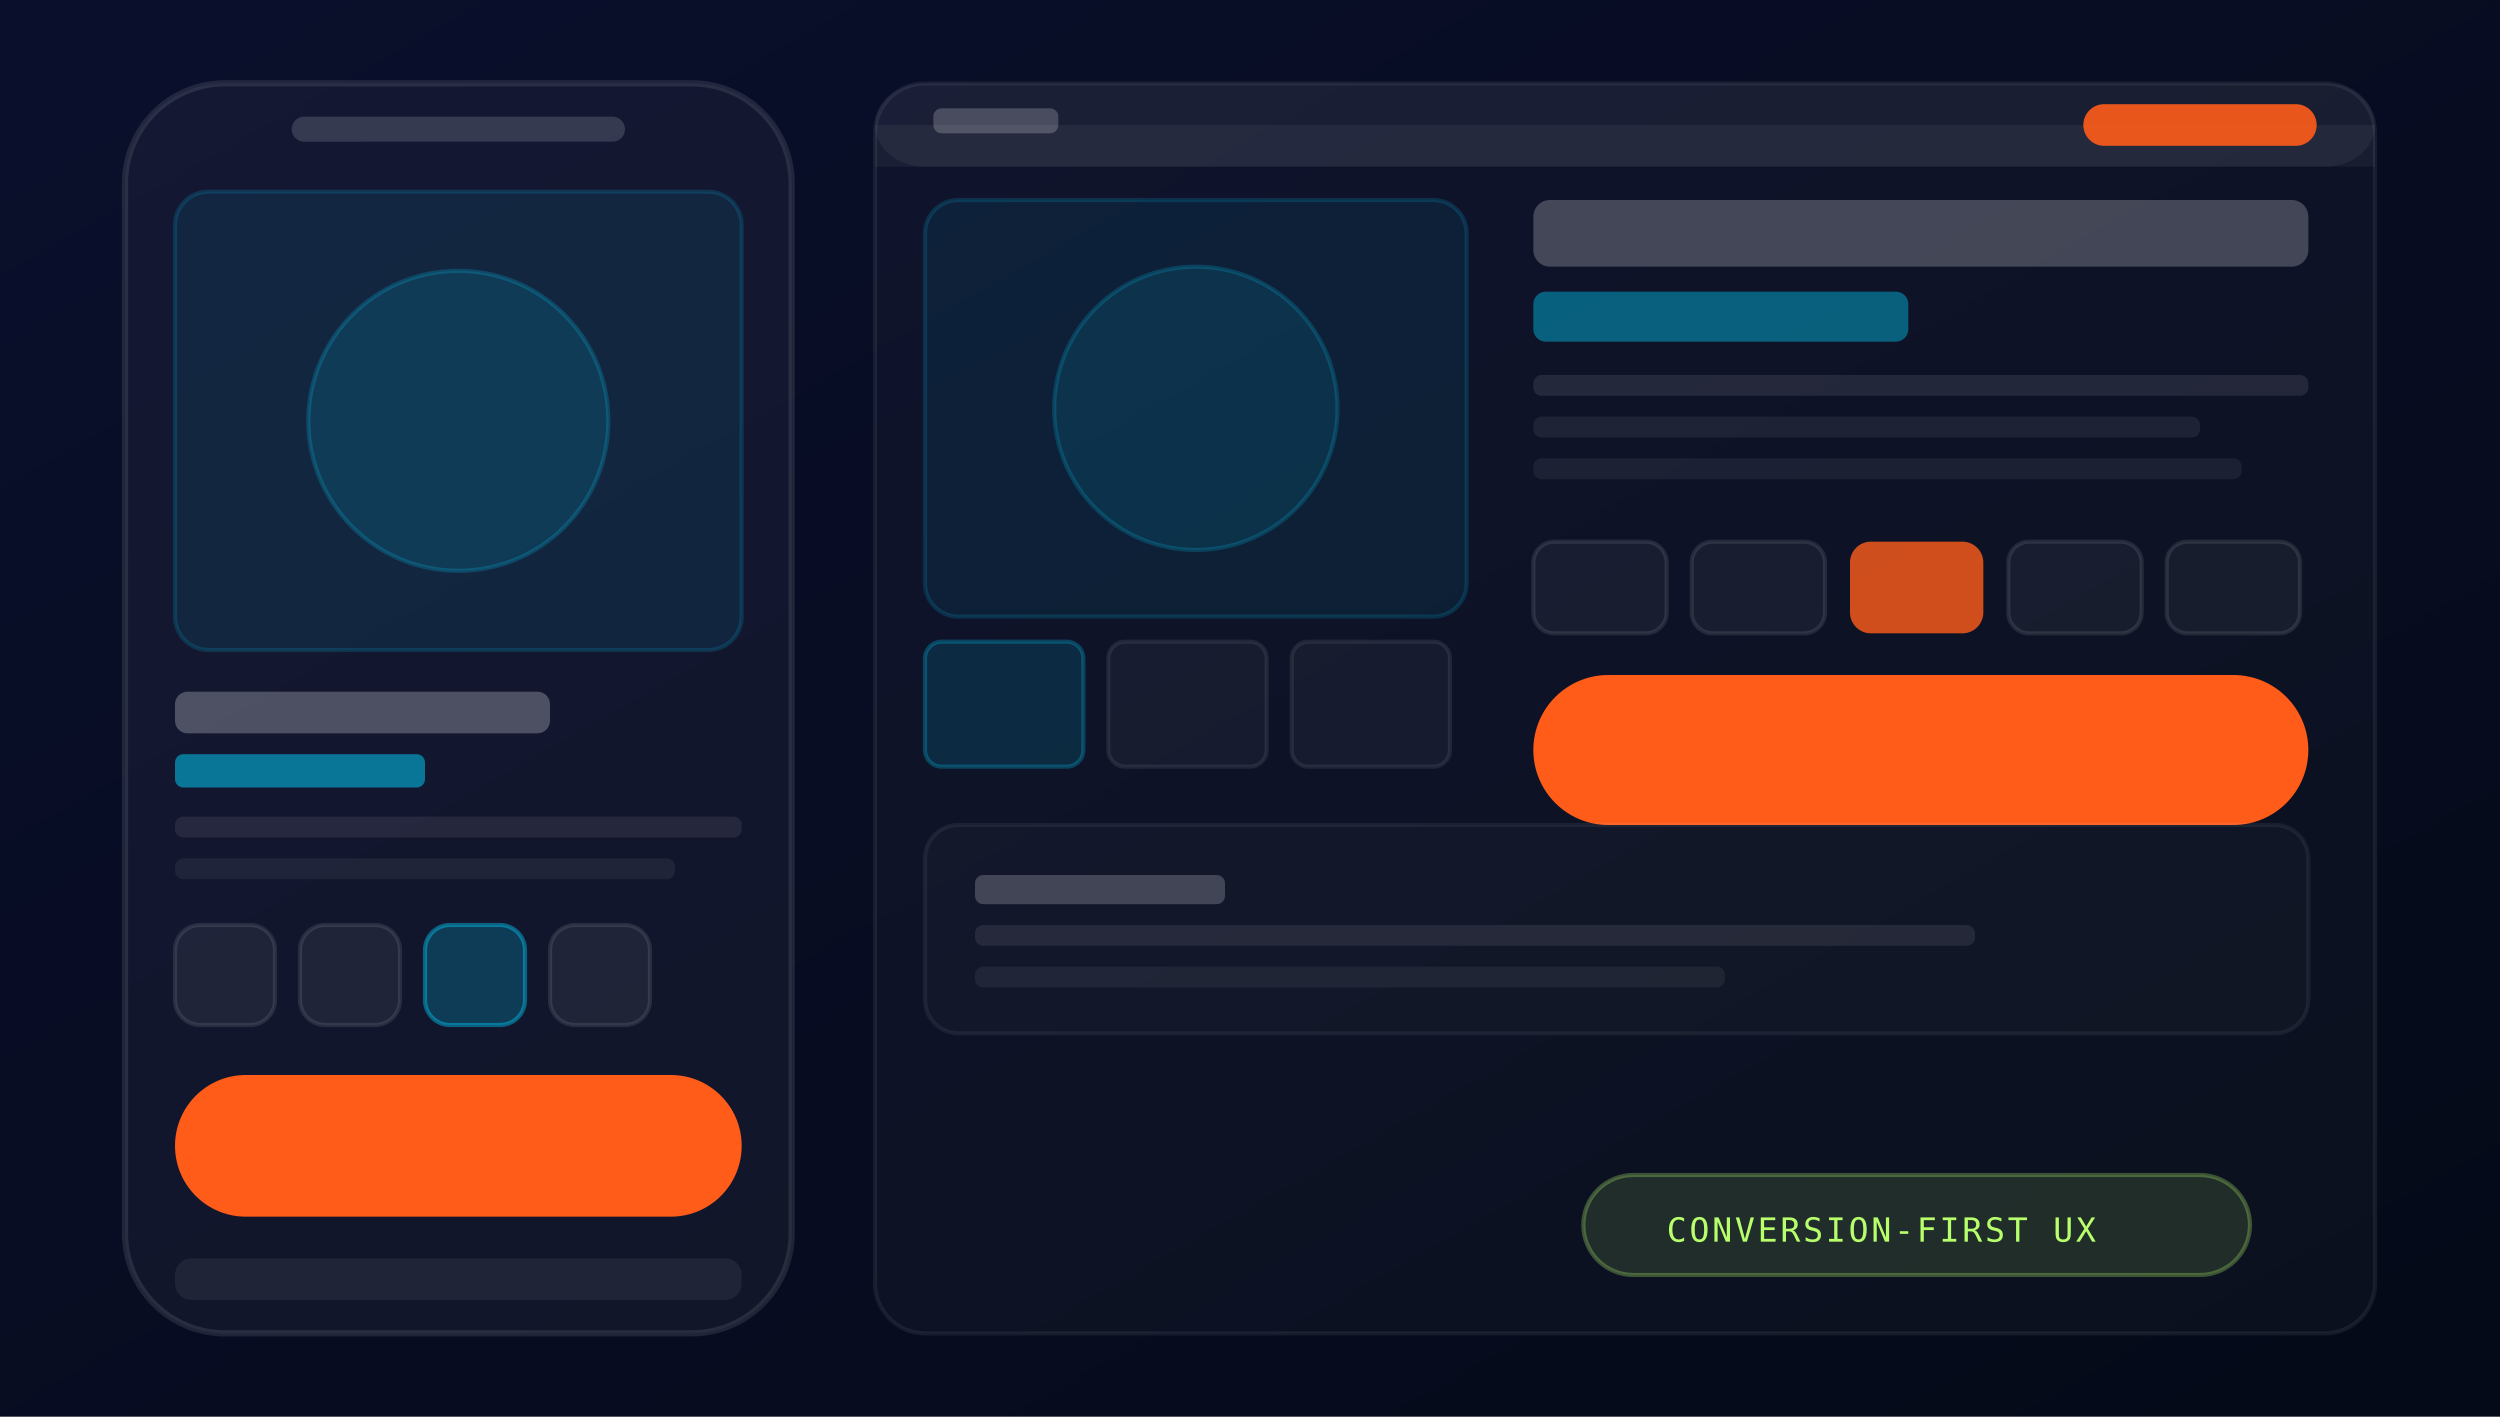
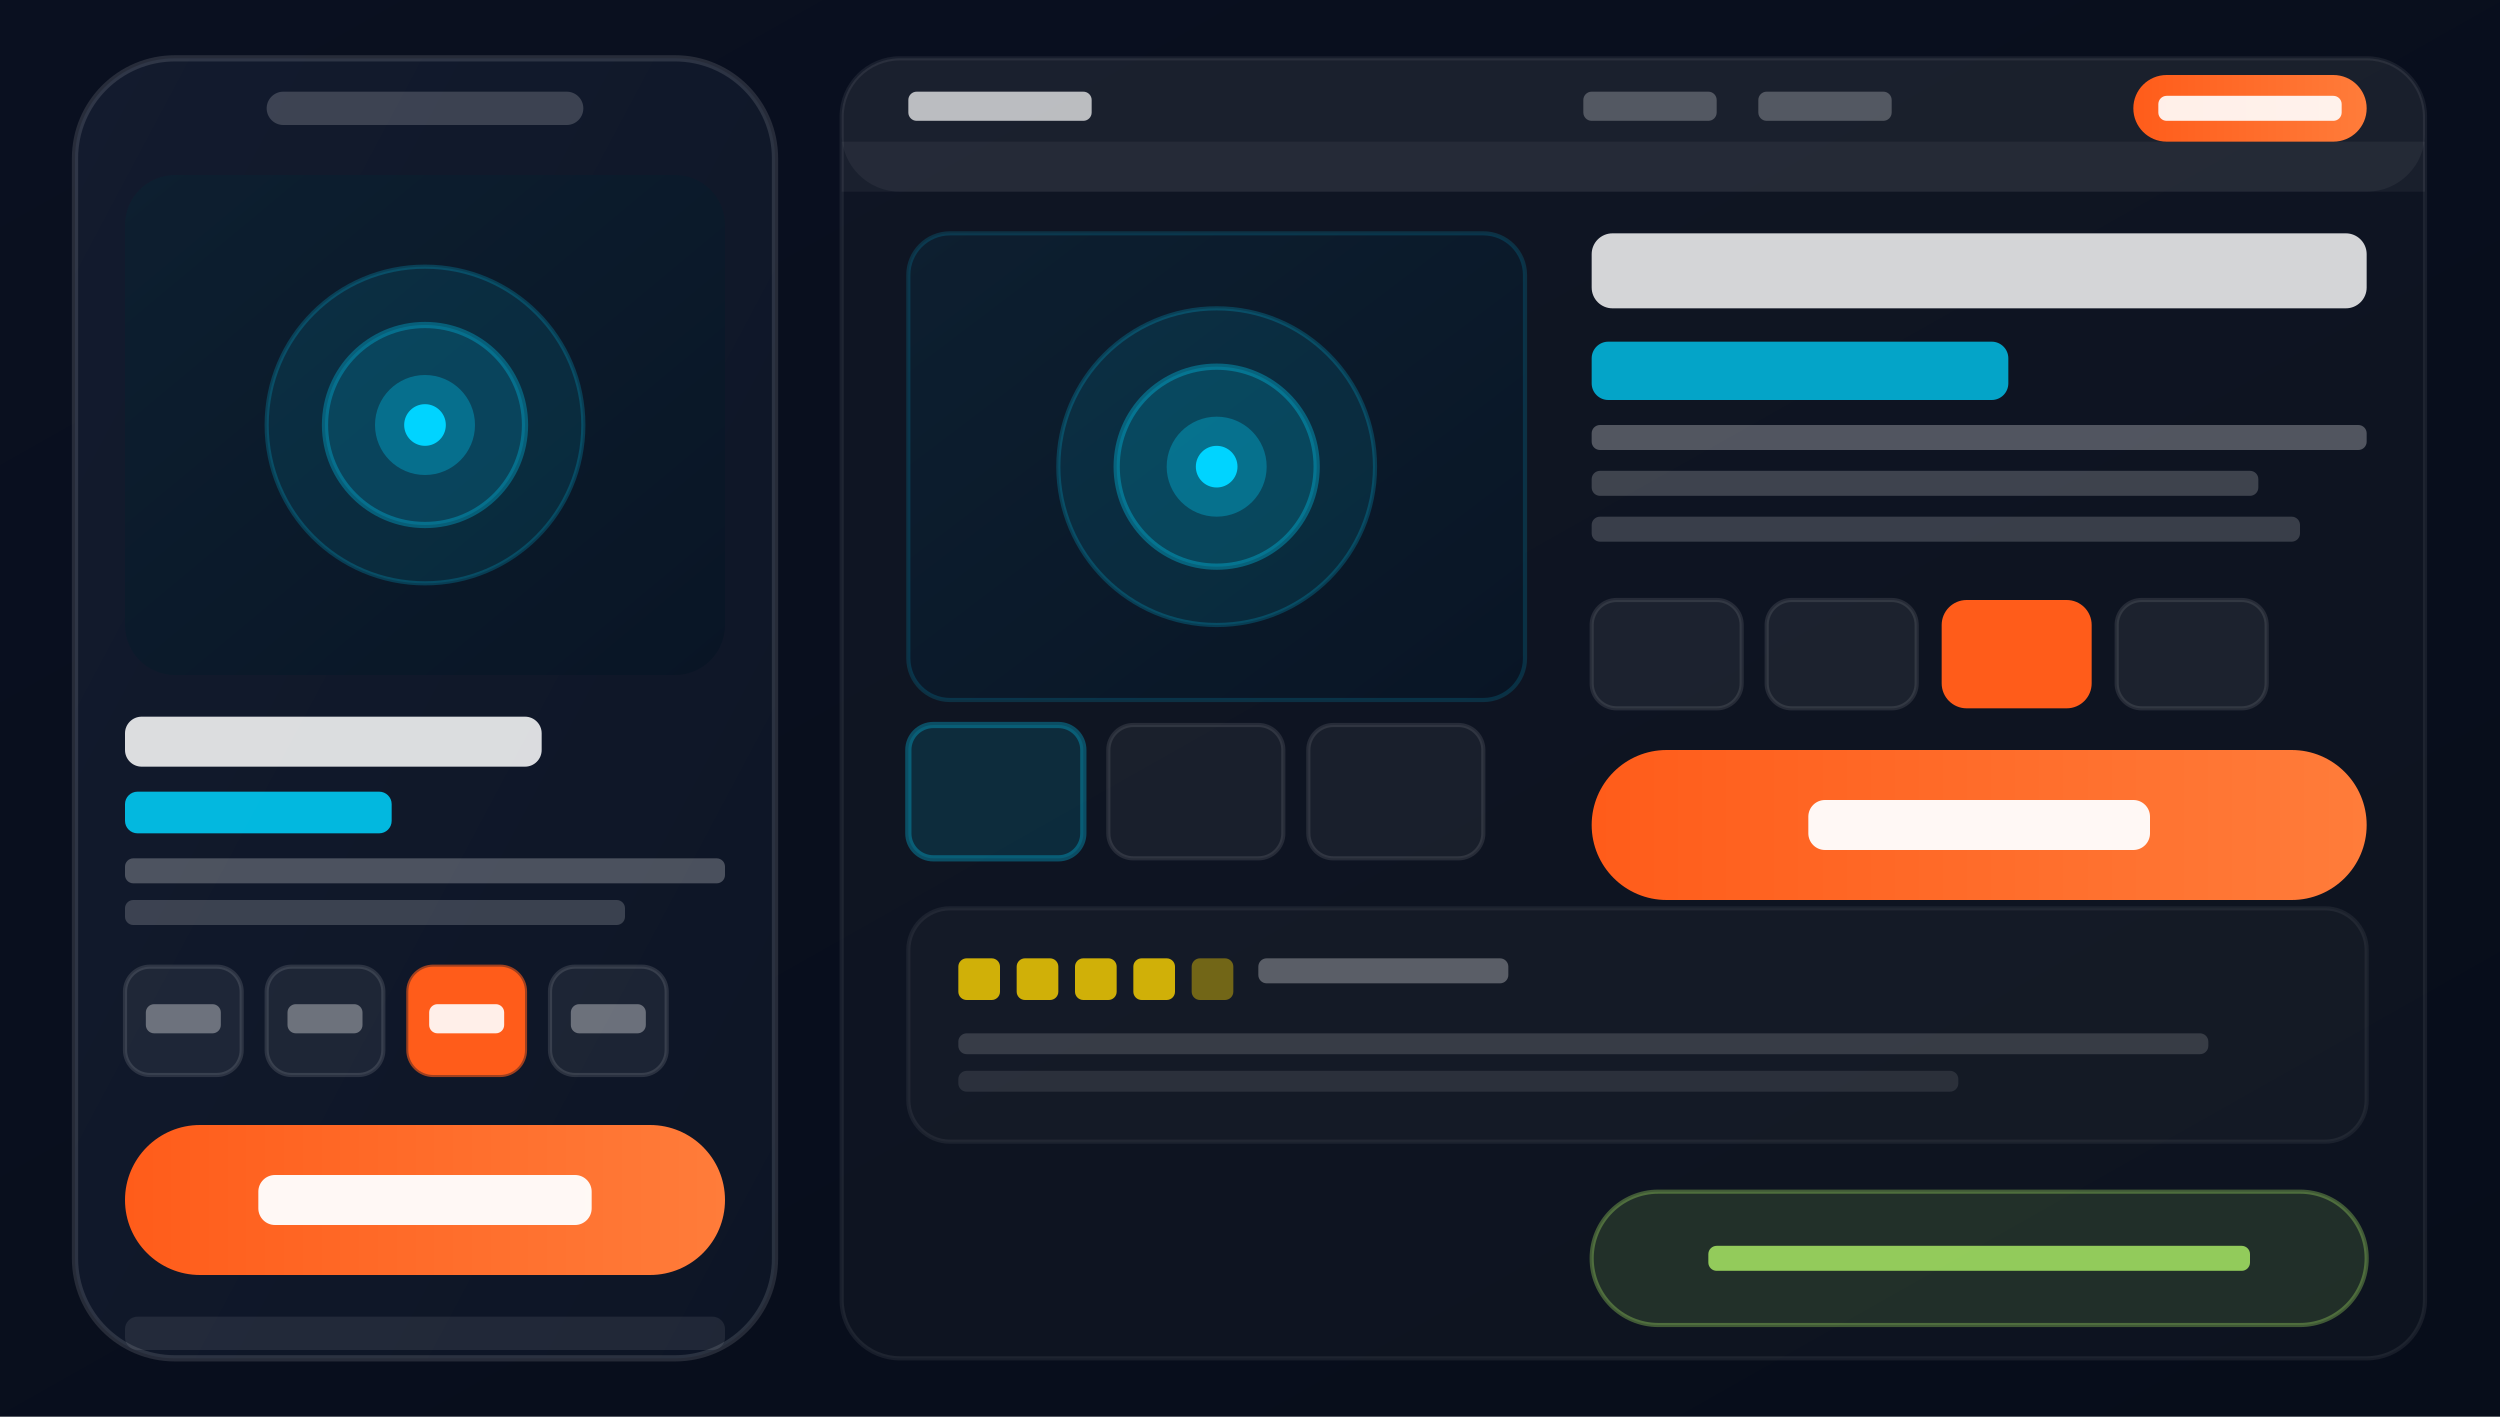
<svg xmlns="http://www.w3.org/2000/svg" viewBox="0 0 600 340" fill="none">
  <defs>
    <linearGradient id="bg" x1="0" y1="0" x2="1" y2="1">
-       <stop offset="0%" stop-color="#0a0f2c" />
-       <stop offset="100%" stop-color="#050a18" />
+       <stop offset="0%" stop-color="#0a1020" />
+       <stop offset="100%" stop-color="#070d1a" />
+     </linearGradient>
+     <linearGradient id="phone" x1="0" y1="0" x2="1" y2="1">
+       <stop offset="0%" stop-color="#131b2e" />
+       <stop offset="100%" stop-color="#0d1525" />
+     </linearGradient>
+     <linearGradient id="product" x1="0" y1="0" x2="1" y2="1">
+       <stop offset="0%" stop-color="#0d1f30" />
+       <stop offset="100%" stop-color="#091525" />
+     </linearGradient>
+     <linearGradient id="btn" x1="0" y1="0" x2="1" y2="0">
+       <stop offset="0%" stop-color="#FF5C1A" />
+       <stop offset="100%" stop-color="#ff7c3a" />
    </linearGradient>
  </defs>
  <rect width="600" height="340" fill="url(#bg)" />
-   <rect x="30" y="20" width="160" height="300" rx="24" fill="rgba(255,255,255,0.04)" stroke="rgba(255,255,255,0.1)" stroke-width="1.5" />
-   <rect x="70" y="28" width="80" height="6" rx="3" fill="rgba(255,255,255,0.15)" />
-   <rect x="42" y="46" width="136" height="110" rx="8" fill="rgba(0,212,255,0.08)" stroke="rgba(0,212,255,0.15)" />
-   <circle cx="110" cy="101" r="36" fill="rgba(0,212,255,0.12)" stroke="rgba(0,212,255,0.2)" />
-   <rect x="42" y="166" width="90" height="10" rx="3" fill="rgba(255,255,255,0.25)" />
-   <rect x="42" y="181" width="60" height="8" rx="2" fill="rgba(0,212,255,0.5)" />
-   <rect x="42" y="196" width="136" height="5" rx="2" fill="rgba(255,255,255,0.08)" />
-   <rect x="42" y="206" width="120" height="5" rx="2" fill="rgba(255,255,255,0.06)" />
-   <rect x="42" y="222" width="24" height="24" rx="6" fill="rgba(255,255,255,0.06)" stroke="rgba(255,255,255,0.1)" />
-   <rect x="72" y="222" width="24" height="24" rx="6" fill="rgba(255,255,255,0.06)" stroke="rgba(255,255,255,0.1)" />
-   <rect x="102" y="222" width="24" height="24" rx="6" fill="rgba(0,212,255,0.2)" stroke="rgba(0,212,255,0.4)" />
-   <rect x="132" y="222" width="24" height="24" rx="6" fill="rgba(255,255,255,0.06)" stroke="rgba(255,255,255,0.1)" />
-   <rect x="42" y="258" width="136" height="34" rx="17" fill="#FF5C1A" />
-   <rect x="42" y="302" width="136" height="10" rx="4" fill="rgba(255,255,255,0.06)" />
-   <rect x="210" y="20" width="360" height="300" rx="12" fill="rgba(255,255,255,0.025)" stroke="rgba(255,255,255,0.07)" />
-   <rect x="210" y="20" width="360" height="20" rx="12" fill="rgba(255,255,255,0.05)" />
-   <rect x="210" y="30" width="360" height="10" fill="rgba(255,255,255,0.05)" />
-   <rect x="224" y="26" width="30" height="6" rx="2" fill="rgba(255,255,255,0.2)" />
-   <rect x="500" y="25" width="56" height="10" rx="5" fill="#FF5C1A" opacity="0.9" />
-   <rect x="222" y="48" width="130" height="100" rx="8" fill="rgba(0,212,255,0.07)" stroke="rgba(0,212,255,0.15)" />
-   <circle cx="287" cy="98" r="34" fill="rgba(0,212,255,0.1)" stroke="rgba(0,212,255,0.18)" />
-   <rect x="222" y="154" width="38" height="30" rx="4" fill="rgba(0,212,255,0.12)" stroke="rgba(0,212,255,0.25)" />
-   <rect x="266" y="154" width="38" height="30" rx="4" fill="rgba(255,255,255,0.04)" stroke="rgba(255,255,255,0.08)" />
-   <rect x="310" y="154" width="38" height="30" rx="4" fill="rgba(255,255,255,0.04)" stroke="rgba(255,255,255,0.08)" />
-   <rect x="368" y="48" width="186" height="16" rx="4" fill="rgba(255,255,255,0.22)" />
-   <rect x="368" y="70" width="90" height="12" rx="3" fill="rgba(0,212,255,0.4)" />
-   <rect x="368" y="90" width="186" height="5" rx="2" fill="rgba(255,255,255,0.09)" />
-   <rect x="368" y="100" width="160" height="5" rx="2" fill="rgba(255,255,255,0.07)" />
-   <rect x="368" y="110" width="170" height="5" rx="2" fill="rgba(255,255,255,0.06)" />
-   <rect x="368" y="130" width="32" height="22" rx="5" fill="rgba(255,255,255,0.05)" stroke="rgba(255,255,255,0.1)" />
-   <rect x="406" y="130" width="32" height="22" rx="5" fill="rgba(255,255,255,0.05)" stroke="rgba(255,255,255,0.1)" />
-   <rect x="444" y="130" width="32" height="22" rx="5" fill="#FF5C1A" opacity="0.8" />
-   <rect x="482" y="130" width="32" height="22" rx="5" fill="rgba(255,255,255,0.05)" stroke="rgba(255,255,255,0.1)" />
-   <rect x="520" y="130" width="32" height="22" rx="5" fill="rgba(255,255,255,0.05)" stroke="rgba(255,255,255,0.1)" />
-   <rect x="368" y="162" width="186" height="36" rx="18" fill="#FF5C1A" />
-   <rect x="222" y="198" width="332" height="50" rx="8" fill="rgba(255,255,255,0.02)" stroke="rgba(255,255,255,0.06)" />
-   <rect x="234" y="210" width="60" height="7" rx="2" fill="rgba(255,255,255,0.2)" />
-   <rect x="234" y="222" width="240" height="5" rx="2" fill="rgba(255,255,255,0.08)" />
-   <rect x="234" y="232" width="180" height="5" rx="2" fill="rgba(255,255,255,0.06)" />
-   <rect x="380" y="282" width="160" height="24" rx="12" fill="rgba(184,255,108,0.12)" stroke="rgba(184,255,108,0.28)" />
-   <text x="400" y="298" font-family="monospace" font-size="8" fill="#b8ff6c" letter-spacing="0.08em">CONVERSION-FIRST UX</text>
+   <rect x="18" y="14" width="168" height="312" rx="24" fill="url(#phone)" stroke="rgba(255,255,255,0.12)" stroke-width="1.5" />
+   <rect x="64" y="22" width="76" height="8" rx="4" fill="rgba(255,255,255,0.18)" />
+   <rect x="30" y="42" width="144" height="120" rx="12" fill="url(#product)" />
+   <circle cx="102" cy="102" r="38" fill="rgba(0,212,255,0.1)" stroke="rgba(0,212,255,0.2)" stroke-width="1" />
+   <circle cx="102" cy="102" r="24" fill="rgba(0,212,255,0.15)" stroke="rgba(0,212,255,0.3)" stroke-width="1.5" />
+   <circle cx="102" cy="102" r="12" fill="rgba(0,212,255,0.3)" />
+   <circle cx="102" cy="102" r="5" fill="#00D4FF" />
+   <rect x="30" y="172" width="100" height="12" rx="4" fill="white" opacity="0.85" />
+   <rect x="30" y="190" width="64" height="10" rx="3" fill="#00D4FF" opacity="0.85" />
+   <rect x="30" y="206" width="144" height="6" rx="2" fill="rgba(255,255,255,0.25)" />
+   <rect x="30" y="216" width="120" height="6" rx="2" fill="rgba(255,255,255,0.18)" />
+   <rect x="30" y="232" width="28" height="26" rx="6" fill="rgba(255,255,255,0.06)" stroke="rgba(255,255,255,0.12)" stroke-width="1" />
+   <rect x="35" y="241" width="18" height="7" rx="2" fill="rgba(255,255,255,0.35)" />
+   <rect x="64" y="232" width="28" height="26" rx="6" fill="rgba(255,255,255,0.06)" stroke="rgba(255,255,255,0.12)" stroke-width="1" />
+   <rect x="69" y="241" width="18" height="7" rx="2" fill="rgba(255,255,255,0.35)" />
+   <rect x="98" y="232" width="28" height="26" rx="6" fill="#FF5C1A" stroke="rgba(255,92,26,0.6)" stroke-width="1" />
+   <rect x="103" y="241" width="18" height="7" rx="2" fill="white" opacity="0.9" />
+   <rect x="132" y="232" width="28" height="26" rx="6" fill="rgba(255,255,255,0.06)" stroke="rgba(255,255,255,0.12)" stroke-width="1" />
+   <rect x="137" y="241" width="18" height="7" rx="2" fill="rgba(255,255,255,0.35)" />
+   <rect x="30" y="270" width="144" height="36" rx="18" fill="url(#btn)" />
+   <rect x="62" y="282" width="80" height="12" rx="4" fill="white" opacity="0.95" />
+   <rect x="30" y="316" width="144" height="8" rx="3" fill="rgba(255,255,255,0.08)" />
+   <rect x="202" y="14" width="380" height="312" rx="14" fill="rgba(255,255,255,0.025)" stroke="rgba(255,255,255,0.07)" stroke-width="1" />
+   <rect x="202" y="14" width="380" height="32" rx="14" fill="rgba(255,255,255,0.05)" />
+   <rect x="202" y="34" width="380" height="12" fill="rgba(255,255,255,0.05)" />
+   <rect x="218" y="22" width="44" height="7" rx="2" fill="rgba(255,255,255,0.7)" />
+   <rect x="380" y="22" width="32" height="7" rx="2" fill="rgba(255,255,255,0.25)" />
+   <rect x="422" y="22" width="32" height="7" rx="2" fill="rgba(255,255,255,0.25)" />
+   <rect x="512" y="18" width="56" height="16" rx="8" fill="url(#btn)" />
+   <rect x="518" y="23" width="44" height="6" rx="2" fill="white" opacity="0.9" />
+   <rect x="218" y="56" width="148" height="112" rx="10" fill="url(#product)" stroke="rgba(0,212,255,0.15)" stroke-width="1" />
+   <circle cx="292" cy="112" r="38" fill="rgba(0,212,255,0.1)" stroke="rgba(0,212,255,0.2)" stroke-width="1" />
+   <circle cx="292" cy="112" r="24" fill="rgba(0,212,255,0.16)" stroke="rgba(0,212,255,0.32)" stroke-width="1.5" />
+   <circle cx="292" cy="112" r="12" fill="rgba(0,212,255,0.3)" />
+   <circle cx="292" cy="112" r="5" fill="#00D4FF" />
+   <rect x="218" y="174" width="42" height="32" rx="6" fill="rgba(0,212,255,0.12)" stroke="rgba(0,212,255,0.3)" stroke-width="1.5" />
+   <rect x="266" y="174" width="42" height="32" rx="6" fill="rgba(255,255,255,0.05)" stroke="rgba(255,255,255,0.1)" stroke-width="1" />
+   <rect x="314" y="174" width="42" height="32" rx="6" fill="rgba(255,255,255,0.05)" stroke="rgba(255,255,255,0.1)" stroke-width="1" />
+   <rect x="382" y="56" width="186" height="18" rx="5" fill="white" opacity="0.82" />
+   <rect x="382" y="82" width="100" height="14" rx="4" fill="#00D4FF" opacity="0.75" />
+   <rect x="382" y="102" width="186" height="6" rx="2" fill="rgba(255,255,255,0.28)" />
+   <rect x="382" y="113" width="160" height="6" rx="2" fill="rgba(255,255,255,0.2)" />
+   <rect x="382" y="124" width="170" height="6" rx="2" fill="rgba(255,255,255,0.18)" />
+   <rect x="382" y="144" width="36" height="26" rx="6" fill="rgba(255,255,255,0.06)" stroke="rgba(255,255,255,0.1)" stroke-width="1" />
+   <rect x="424" y="144" width="36" height="26" rx="6" fill="rgba(255,255,255,0.06)" stroke="rgba(255,255,255,0.1)" stroke-width="1" />
+   <rect x="466" y="144" width="36" height="26" rx="6" fill="#FF5C1A" />
+   <rect x="508" y="144" width="36" height="26" rx="6" fill="rgba(255,255,255,0.06)" stroke="rgba(255,255,255,0.1)" stroke-width="1" />
+   <rect x="382" y="180" width="186" height="36" rx="18" fill="url(#btn)" />
+   <rect x="434" y="192" width="82" height="12" rx="4" fill="white" opacity="0.95" />
+   <rect x="218" y="218" width="350" height="56" rx="10" fill="rgba(255,255,255,0.025)" stroke="rgba(255,255,255,0.06)" stroke-width="1" />
+   <rect x="230" y="230" width="10" height="10" rx="2" fill="#FFD600" opacity="0.8" />
+   <rect x="244" y="230" width="10" height="10" rx="2" fill="#FFD600" opacity="0.8" />
+   <rect x="258" y="230" width="10" height="10" rx="2" fill="#FFD600" opacity="0.8" />
+   <rect x="272" y="230" width="10" height="10" rx="2" fill="#FFD600" opacity="0.8" />
+   <rect x="286" y="230" width="10" height="10" rx="2" fill="#FFD600" opacity="0.4" />
+   <rect x="302" y="230" width="60" height="6" rx="2" fill="rgba(255,255,255,0.3)" />
+   <rect x="230" y="248" width="300" height="5" rx="2" fill="rgba(255,255,255,0.15)" />
+   <rect x="230" y="257" width="240" height="5" rx="2" fill="rgba(255,255,255,0.1)" />
+   <rect x="382" y="286" width="186" height="32" rx="16" fill="rgba(184,255,108,0.12)" stroke="rgba(184,255,108,0.3)" stroke-width="1" />
+   <rect x="410" y="299" width="130" height="6" rx="2" fill="#b8ff6c" opacity="0.75" />
</svg>
